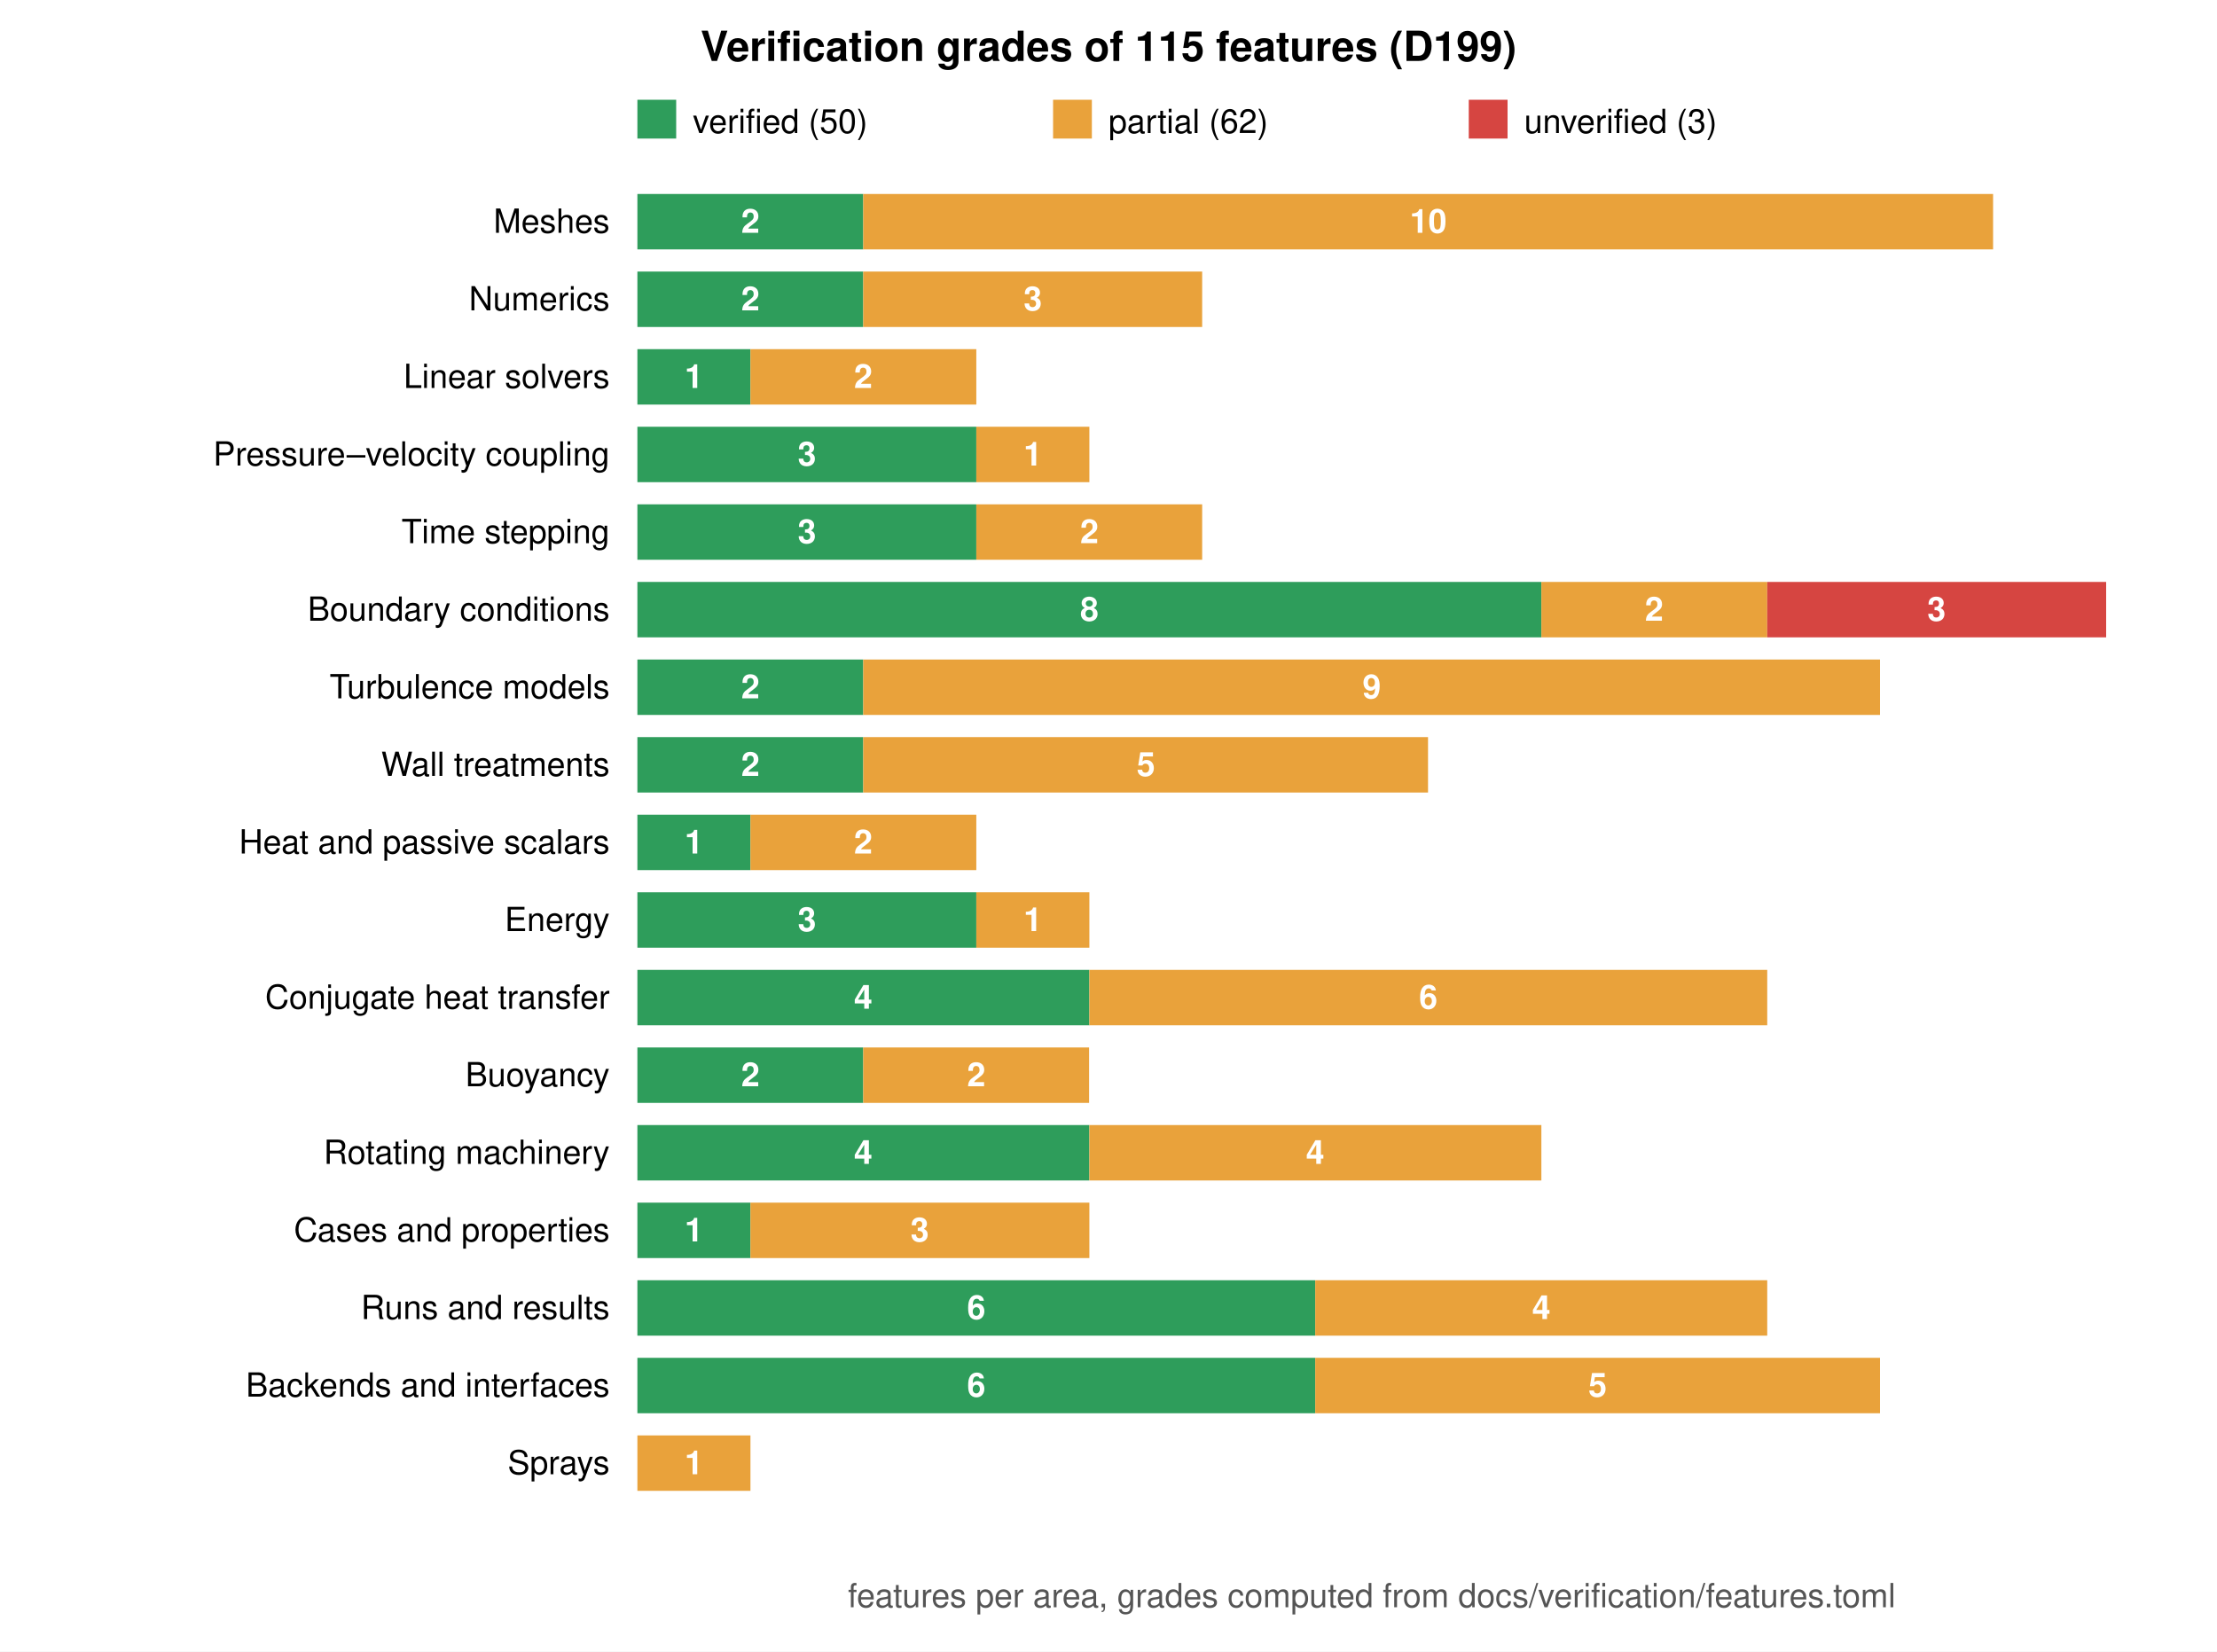
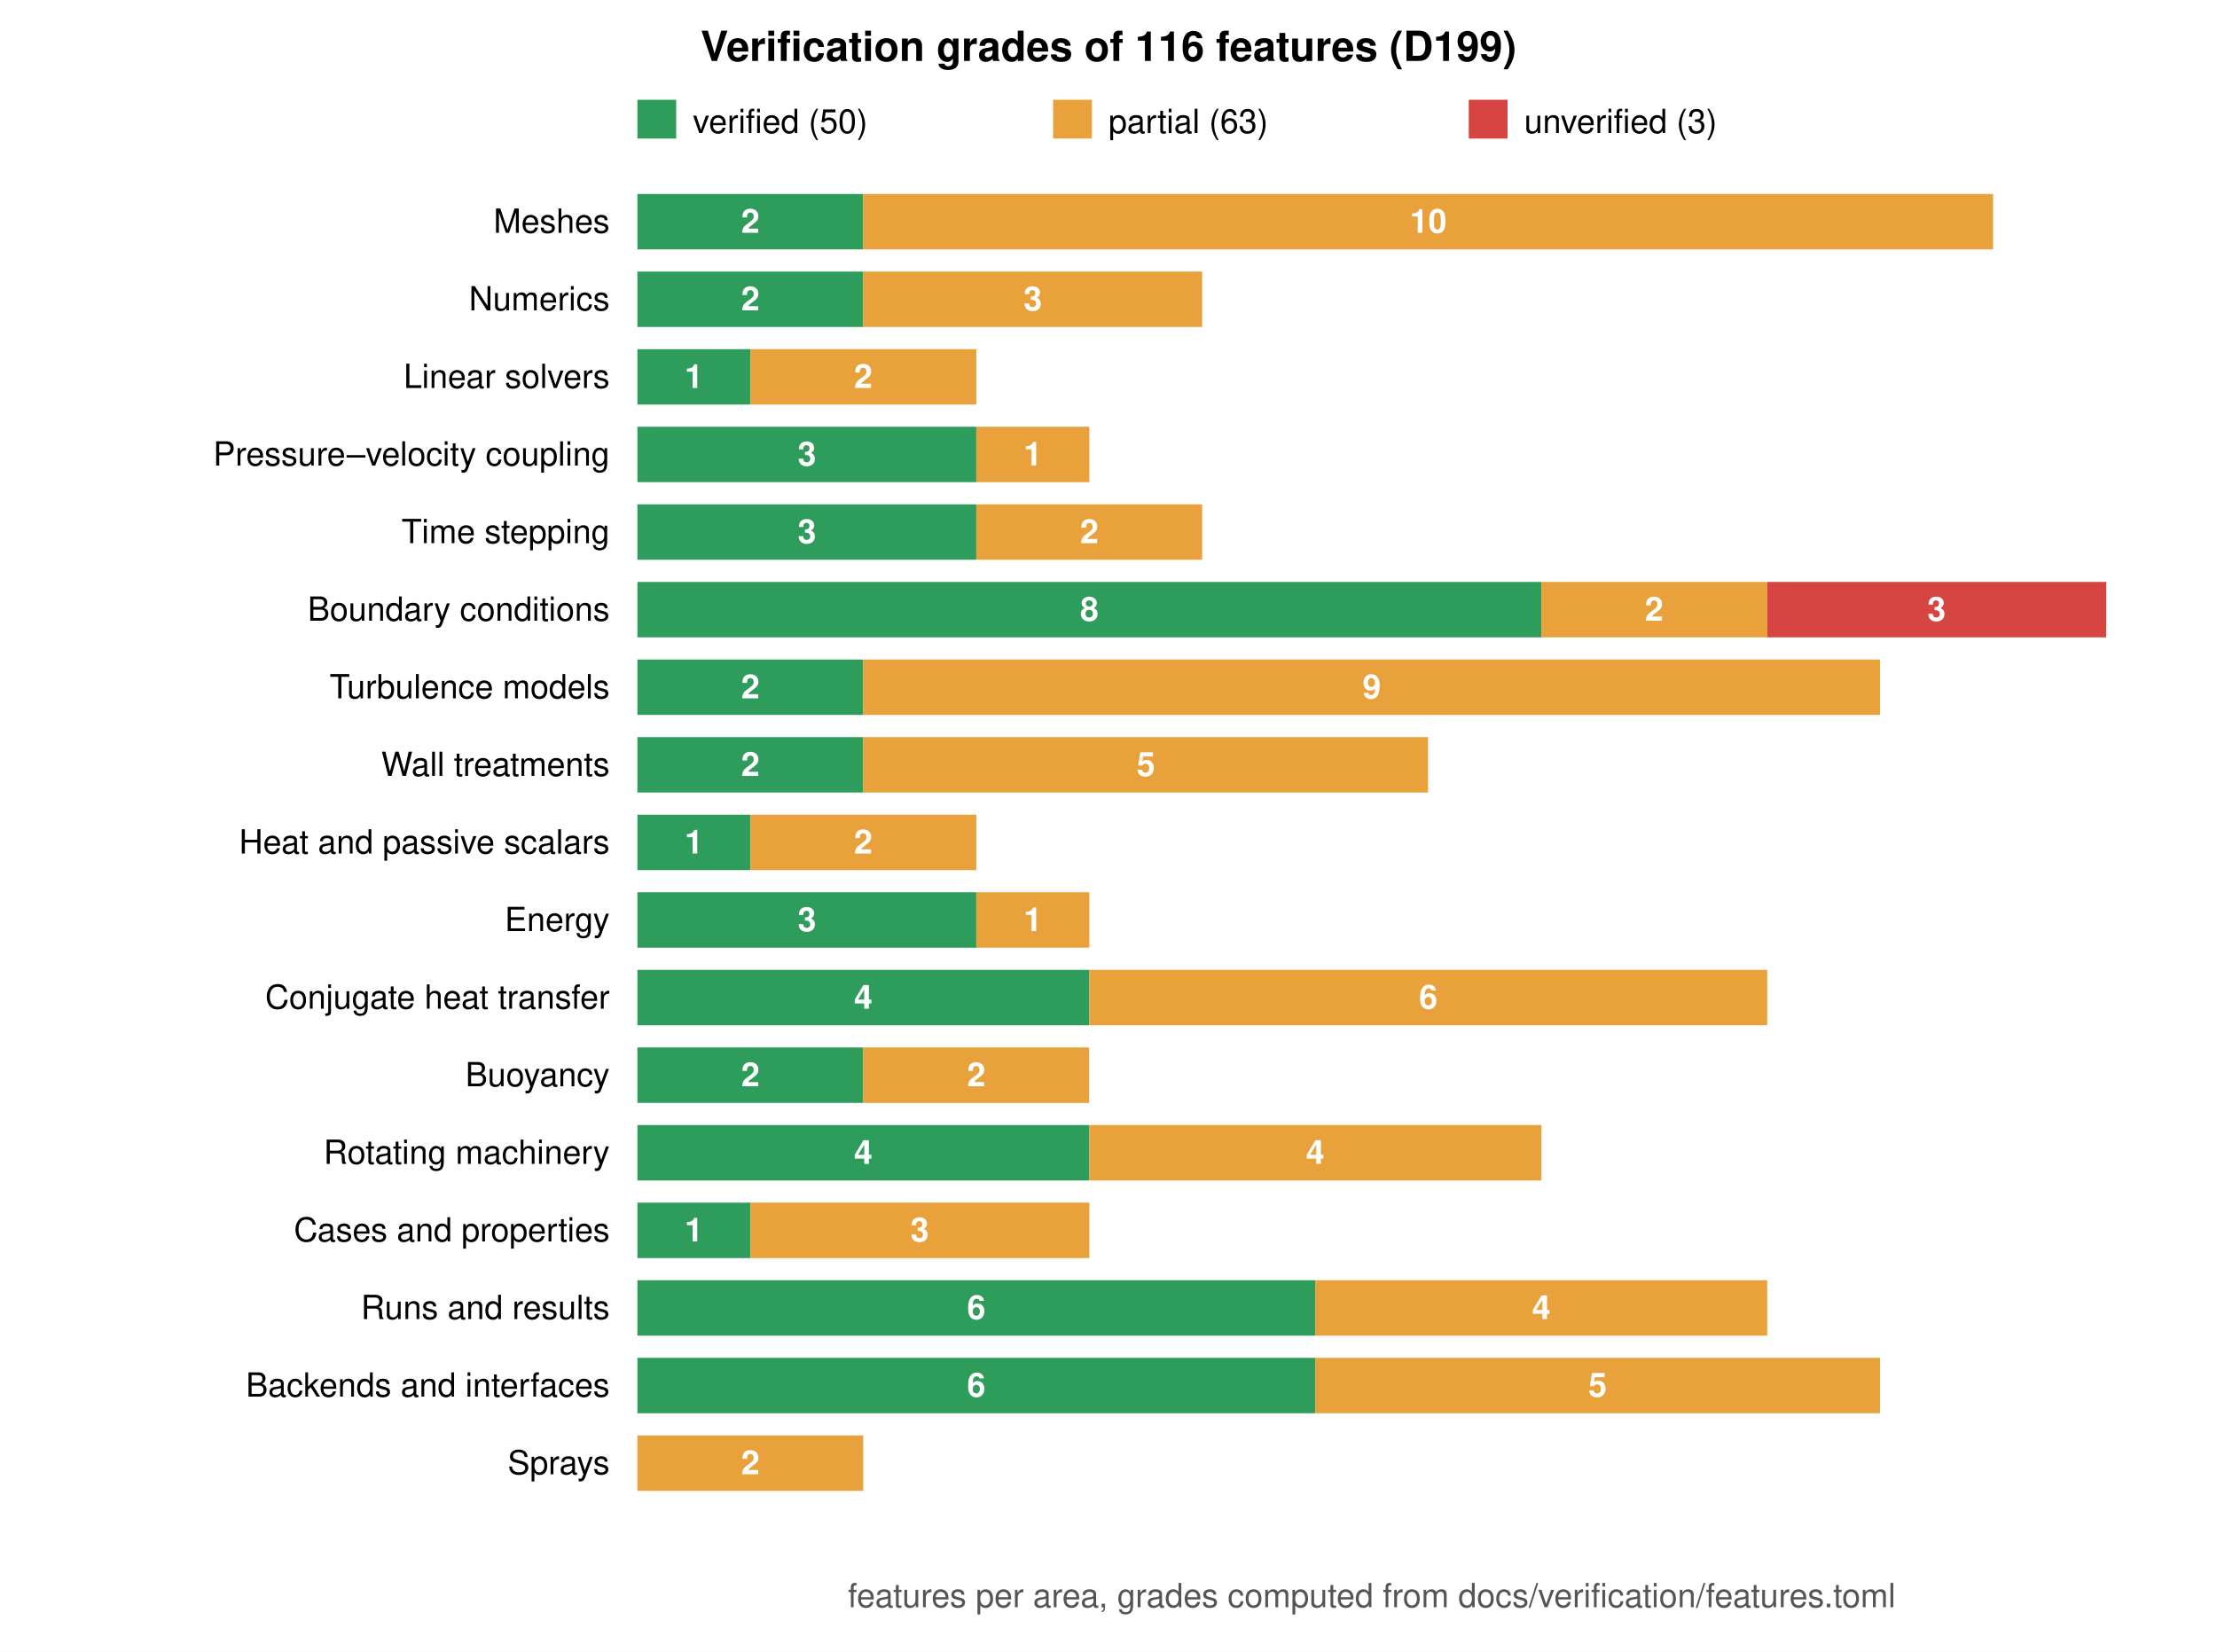
<svg xmlns="http://www.w3.org/2000/svg" viewBox="0 0 800 596" width="800" height="596" font-family="Helvetica, Arial, sans-serif" font-size="12">
  <rect width="800" height="596" fill="white" />
-   <text x="400.0" y="22" text-anchor="middle" font-size="15" font-weight="bold">Verification grades of 115 features (D199)</text>
+   <text x="400.0" y="22" text-anchor="middle" font-size="15" font-weight="bold">Verification grades of 116 features (D199)</text>
  <rect x="230" y="36" width="14" height="14" fill="#2e9d5b" />
  <text x="250" y="48">verified (50)</text>
  <rect x="380" y="36" width="14" height="14" fill="#e9a23b" />
-   <text x="400" y="48">partial (62)</text>
+   <text x="400" y="48">partial (63)</text>
  <rect x="530" y="36" width="14" height="14" fill="#d64541" />
  <text x="550" y="48">unverified (3)</text>
  <text x="220" y="84.0" text-anchor="end">Meshes</text>
  <rect x="230.0" y="70" width="81.5" height="20" fill="#2e9d5b" />
  <text x="270.8" y="84.0" text-anchor="middle" fill="white" font-weight="bold">2</text>
  <rect x="311.5" y="70" width="407.7" height="20" fill="#e9a23b" />
  <text x="515.4" y="84.0" text-anchor="middle" fill="white" font-weight="bold">10</text>
  <text x="220" y="112.0" text-anchor="end">Numerics</text>
  <rect x="230.0" y="98" width="81.5" height="20" fill="#2e9d5b" />
  <text x="270.8" y="112.0" text-anchor="middle" fill="white" font-weight="bold">2</text>
  <rect x="311.5" y="98" width="122.3" height="20" fill="#e9a23b" />
  <text x="372.7" y="112.0" text-anchor="middle" fill="white" font-weight="bold">3</text>
  <text x="220" y="140.0" text-anchor="end">Linear solvers</text>
  <rect x="230.0" y="126" width="40.8" height="20" fill="#2e9d5b" />
  <text x="250.4" y="140.0" text-anchor="middle" fill="white" font-weight="bold">1</text>
  <rect x="270.8" y="126" width="81.5" height="20" fill="#e9a23b" />
  <text x="311.5" y="140.0" text-anchor="middle" fill="white" font-weight="bold">2</text>
  <text x="220" y="168.0" text-anchor="end">Pressure–velocity coupling</text>
  <rect x="230.0" y="154" width="122.3" height="20" fill="#2e9d5b" />
  <text x="291.2" y="168.0" text-anchor="middle" fill="white" font-weight="bold">3</text>
  <rect x="352.3" y="154" width="40.8" height="20" fill="#e9a23b" />
  <text x="372.7" y="168.0" text-anchor="middle" fill="white" font-weight="bold">1</text>
  <text x="220" y="196.0" text-anchor="end">Time stepping</text>
  <rect x="230.0" y="182" width="122.3" height="20" fill="#2e9d5b" />
  <text x="291.2" y="196.0" text-anchor="middle" fill="white" font-weight="bold">3</text>
  <rect x="352.3" y="182" width="81.5" height="20" fill="#e9a23b" />
  <text x="393.1" y="196.0" text-anchor="middle" fill="white" font-weight="bold">2</text>
  <text x="220" y="224.0" text-anchor="end">Boundary conditions</text>
  <rect x="230.0" y="210" width="326.2" height="20" fill="#2e9d5b" />
  <text x="393.1" y="224.0" text-anchor="middle" fill="white" font-weight="bold">8</text>
  <rect x="556.2" y="210" width="81.5" height="20" fill="#e9a23b" />
  <text x="596.9" y="224.0" text-anchor="middle" fill="white" font-weight="bold">2</text>
  <rect x="637.7" y="210" width="122.3" height="20" fill="#d64541" />
  <text x="698.8" y="224.0" text-anchor="middle" fill="white" font-weight="bold">3</text>
  <text x="220" y="252.0" text-anchor="end">Turbulence models</text>
  <rect x="230.0" y="238" width="81.5" height="20" fill="#2e9d5b" />
  <text x="270.8" y="252.0" text-anchor="middle" fill="white" font-weight="bold">2</text>
  <rect x="311.5" y="238" width="366.9" height="20" fill="#e9a23b" />
  <text x="495.0" y="252.0" text-anchor="middle" fill="white" font-weight="bold">9</text>
  <text x="220" y="280.0" text-anchor="end">Wall treatments</text>
  <rect x="230.0" y="266" width="81.5" height="20" fill="#2e9d5b" />
  <text x="270.8" y="280.0" text-anchor="middle" fill="white" font-weight="bold">2</text>
  <rect x="311.5" y="266" width="203.8" height="20" fill="#e9a23b" />
  <text x="413.5" y="280.0" text-anchor="middle" fill="white" font-weight="bold">5</text>
  <text x="220" y="308.0" text-anchor="end">Heat and passive scalars</text>
  <rect x="230.0" y="294" width="40.8" height="20" fill="#2e9d5b" />
  <text x="250.4" y="308.0" text-anchor="middle" fill="white" font-weight="bold">1</text>
  <rect x="270.8" y="294" width="81.5" height="20" fill="#e9a23b" />
  <text x="311.5" y="308.0" text-anchor="middle" fill="white" font-weight="bold">2</text>
  <text x="220" y="336.0" text-anchor="end">Energy</text>
  <rect x="230.0" y="322" width="122.3" height="20" fill="#2e9d5b" />
  <text x="291.2" y="336.0" text-anchor="middle" fill="white" font-weight="bold">3</text>
  <rect x="352.3" y="322" width="40.8" height="20" fill="#e9a23b" />
  <text x="372.7" y="336.0" text-anchor="middle" fill="white" font-weight="bold">1</text>
  <text x="220" y="364.0" text-anchor="end">Conjugate heat transfer</text>
  <rect x="230.0" y="350" width="163.1" height="20" fill="#2e9d5b" />
  <text x="311.5" y="364.0" text-anchor="middle" fill="white" font-weight="bold">4</text>
  <rect x="393.1" y="350" width="244.6" height="20" fill="#e9a23b" />
  <text x="515.4" y="364.0" text-anchor="middle" fill="white" font-weight="bold">6</text>
  <text x="220" y="392.0" text-anchor="end">Buoyancy</text>
  <rect x="230.0" y="378" width="81.5" height="20" fill="#2e9d5b" />
  <text x="270.8" y="392.0" text-anchor="middle" fill="white" font-weight="bold">2</text>
  <rect x="311.5" y="378" width="81.5" height="20" fill="#e9a23b" />
  <text x="352.3" y="392.0" text-anchor="middle" fill="white" font-weight="bold">2</text>
  <text x="220" y="420.0" text-anchor="end">Rotating machinery</text>
  <rect x="230.0" y="406" width="163.1" height="20" fill="#2e9d5b" />
  <text x="311.5" y="420.0" text-anchor="middle" fill="white" font-weight="bold">4</text>
  <rect x="393.1" y="406" width="163.1" height="20" fill="#e9a23b" />
  <text x="474.6" y="420.0" text-anchor="middle" fill="white" font-weight="bold">4</text>
  <text x="220" y="448.0" text-anchor="end">Cases and properties</text>
  <rect x="230.0" y="434" width="40.8" height="20" fill="#2e9d5b" />
  <text x="250.4" y="448.0" text-anchor="middle" fill="white" font-weight="bold">1</text>
  <rect x="270.8" y="434" width="122.3" height="20" fill="#e9a23b" />
  <text x="331.9" y="448.0" text-anchor="middle" fill="white" font-weight="bold">3</text>
  <text x="220" y="476.0" text-anchor="end">Runs and results</text>
  <rect x="230.0" y="462" width="244.6" height="20" fill="#2e9d5b" />
  <text x="352.3" y="476.0" text-anchor="middle" fill="white" font-weight="bold">6</text>
  <rect x="474.6" y="462" width="163.1" height="20" fill="#e9a23b" />
  <text x="556.2" y="476.0" text-anchor="middle" fill="white" font-weight="bold">4</text>
  <text x="220" y="504.0" text-anchor="end">Backends and interfaces</text>
  <rect x="230.0" y="490" width="244.6" height="20" fill="#2e9d5b" />
  <text x="352.3" y="504.0" text-anchor="middle" fill="white" font-weight="bold">6</text>
  <rect x="474.6" y="490" width="203.8" height="20" fill="#e9a23b" />
  <text x="576.5" y="504.0" text-anchor="middle" fill="white" font-weight="bold">5</text>
  <text x="220" y="532.0" text-anchor="end">Sprays</text>
-   <rect x="230.0" y="518" width="40.8" height="20" fill="#e9a23b" />
-   <text x="250.4" y="532.0" text-anchor="middle" fill="white" font-weight="bold">1</text>
+   <rect x="230.0" y="518" width="81.5" height="20" fill="#e9a23b" />
+   <text x="270.8" y="532.0" text-anchor="middle" fill="white" font-weight="bold">2</text>
  <text x="495.0" y="580" text-anchor="middle" fill="#555">features per area, grades computed from docs/verification/features.toml</text>
</svg>
